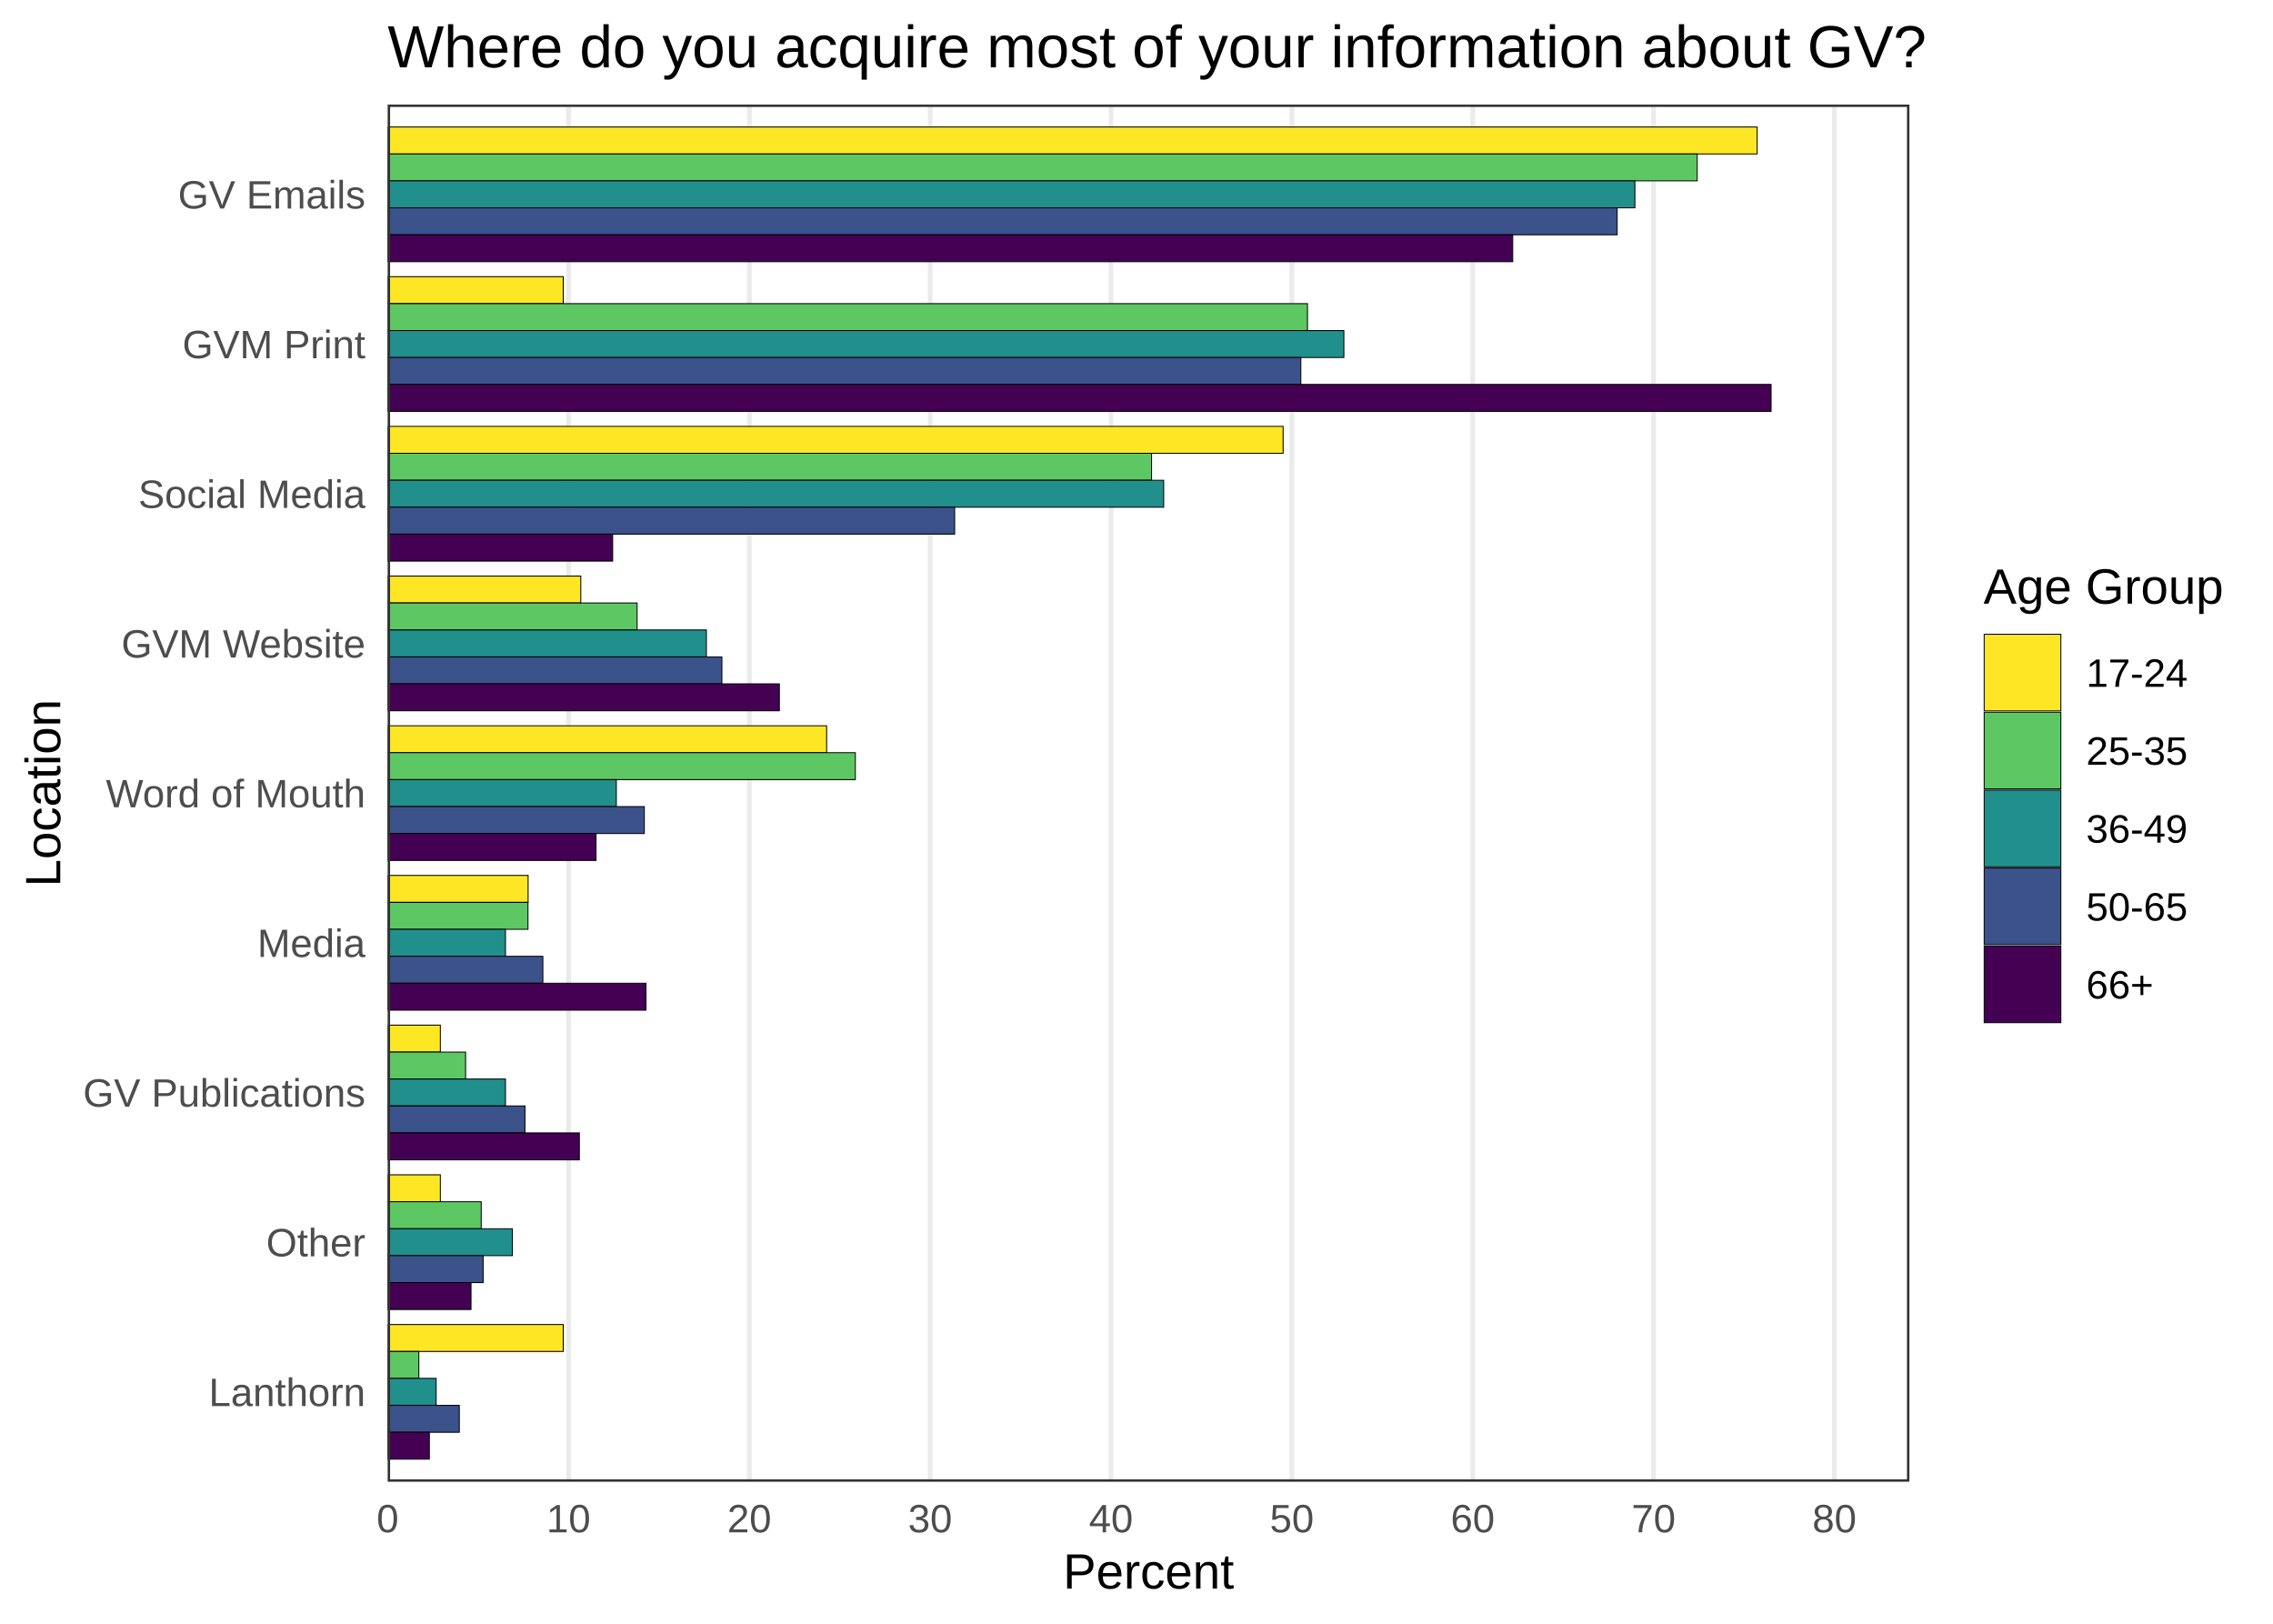
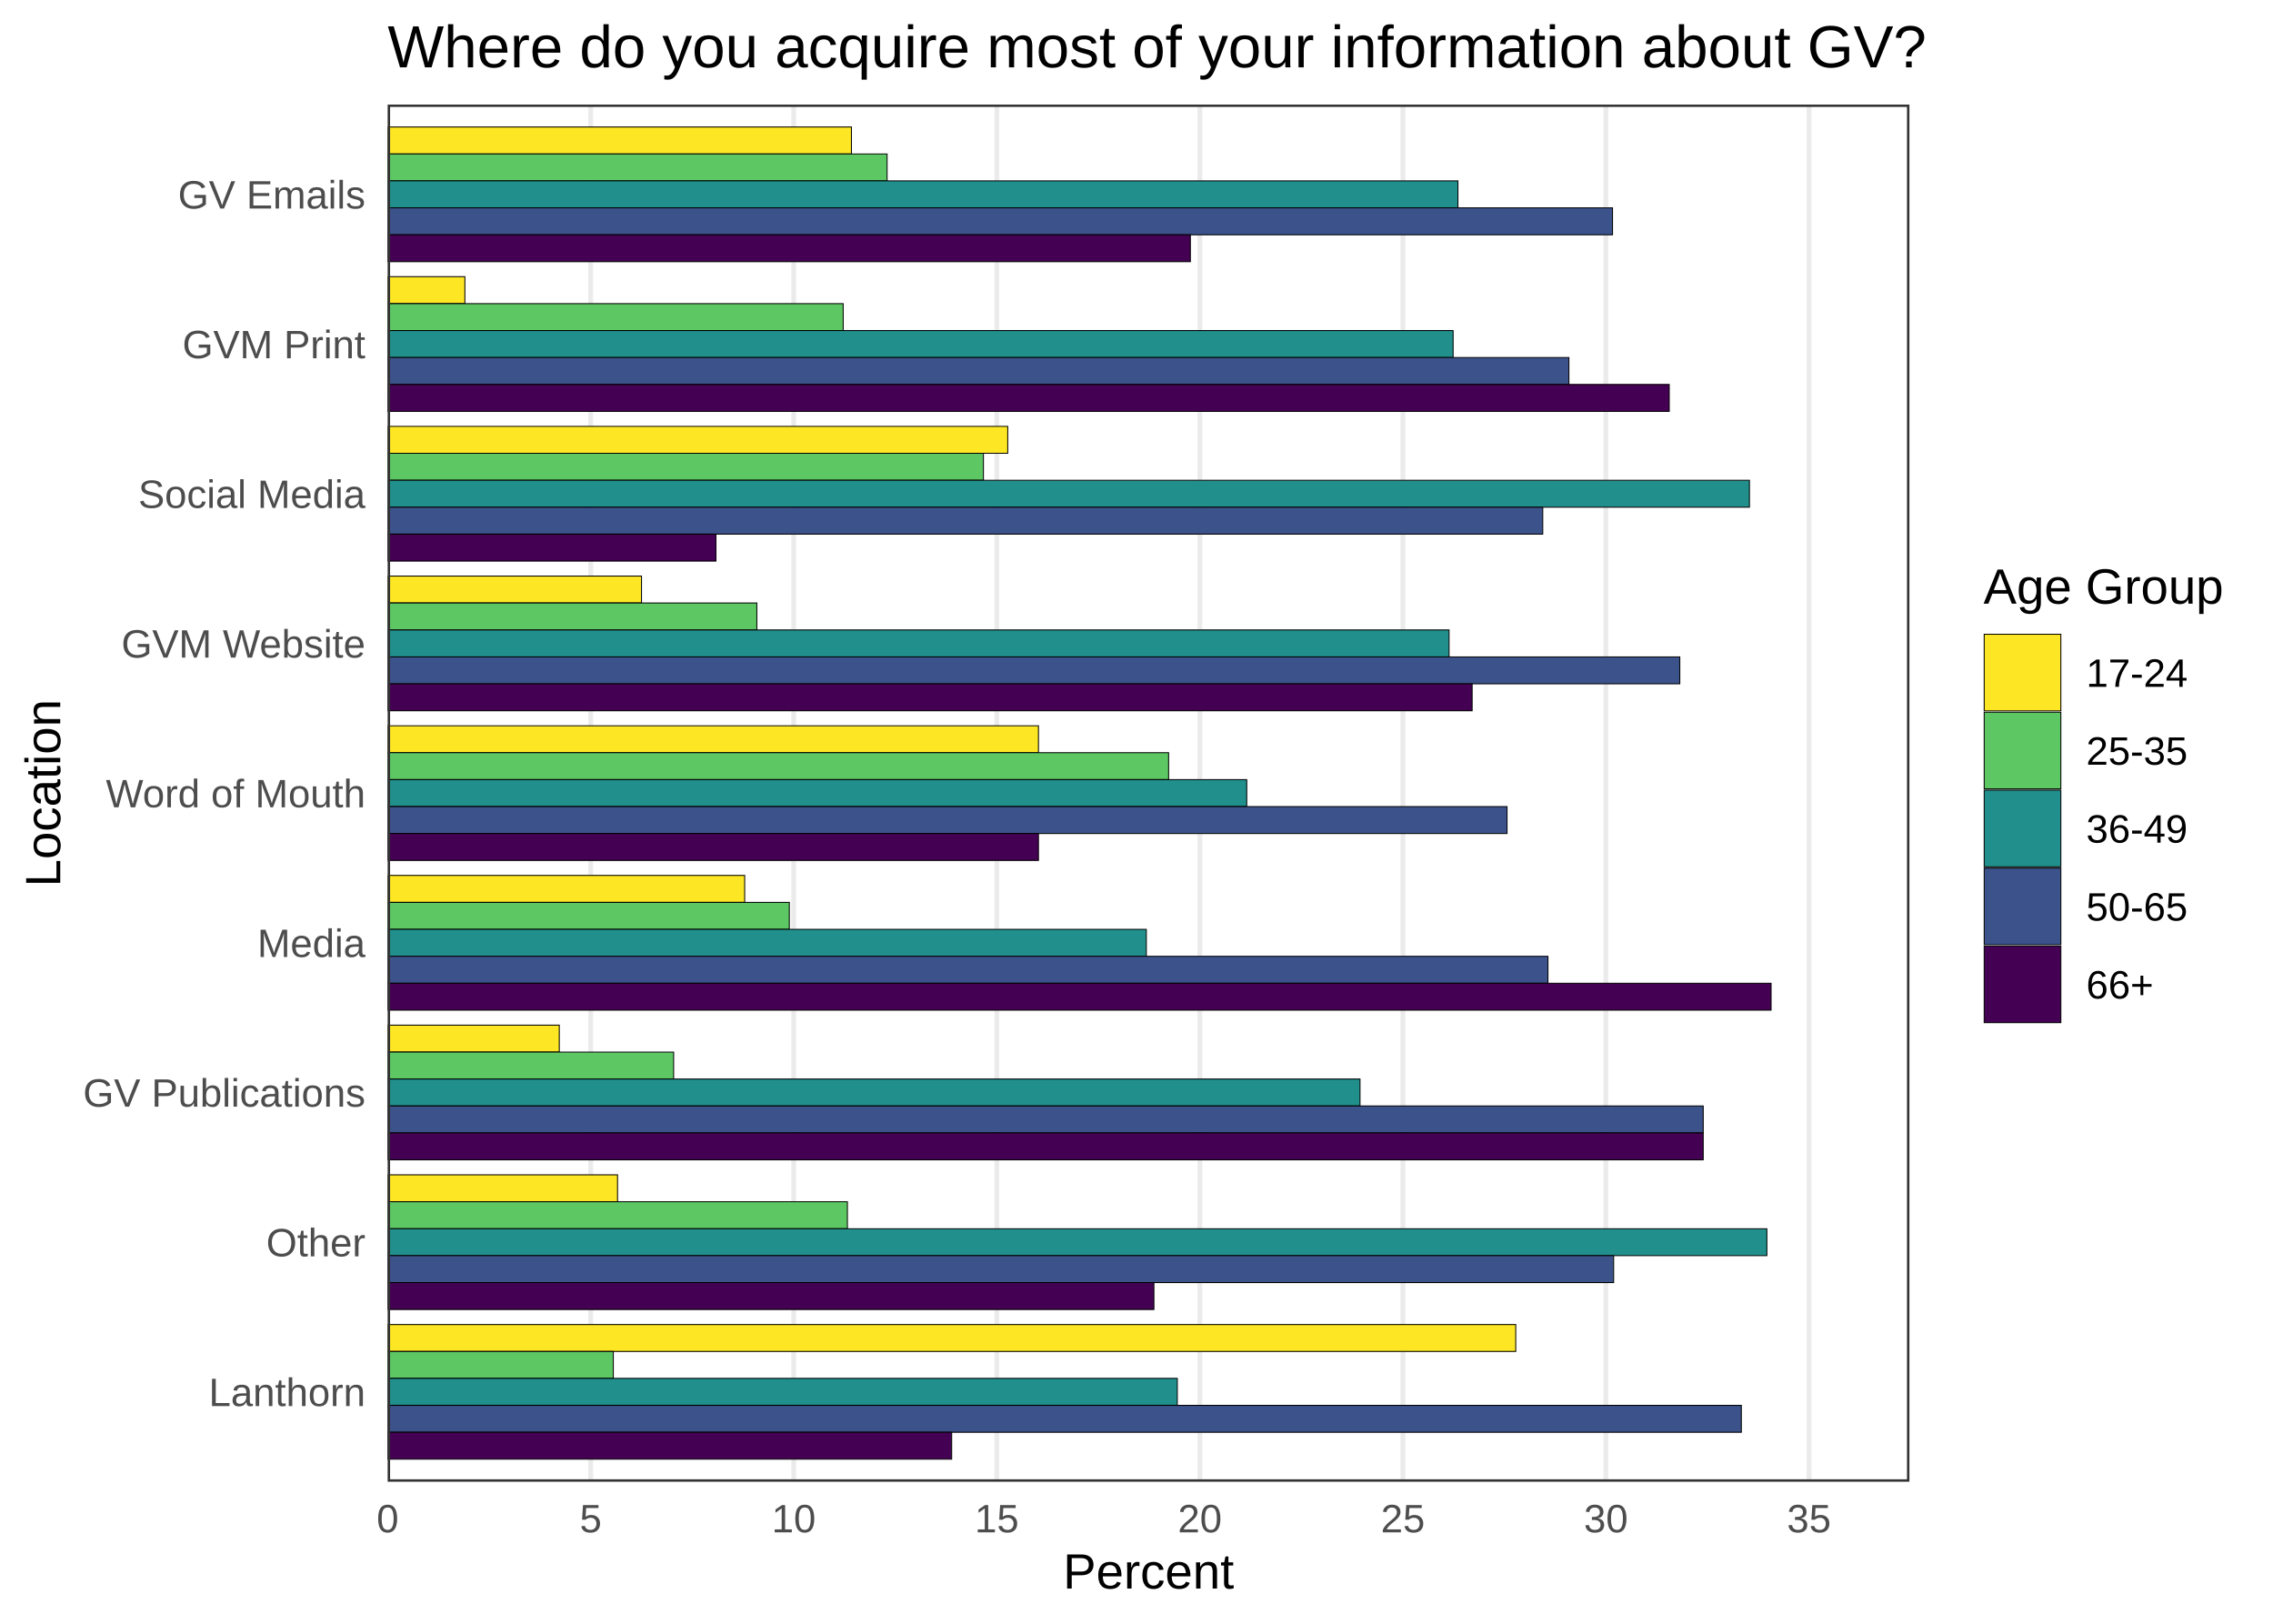
<svg xmlns="http://www.w3.org/2000/svg" class="svglite" width="504.00pt" height="360.00pt" viewBox="0 0 504.00 360.00">
  <defs>
    <style type="text/css">
    .svglite line, .svglite polyline, .svglite polygon, .svglite path, .svglite rect, .svglite circle {
      fill: none;
      stroke: #000000;
      stroke-linecap: round;
      stroke-linejoin: round;
      stroke-miterlimit: 10.00;
    }
    .svglite text {
      white-space: pre;
    }
  </style>
  </defs>
  <rect width="100%" height="100%" style="stroke: none; fill: #FFFFFF;" />
  <defs>
    <clipPath id="cpMC4wMHw1MDQuMDB8MC4wMHwzNjAuMDA=">
      <rect x="0.00" y="0.00" width="504.00" height="360.00" />
    </clipPath>
  </defs>
  <g clip-path="url(#cpMC4wMHw1MDQuMDB8MC4wMHwzNjAuMDA=)">
    <rect x="0.00" y="0.00" width="504.00" height="360.00" style="stroke-width: 1.07; stroke: #FFFFFF; fill: #FFFFFF;" />
  </g>
  <defs>
    <clipPath id="cpODUuOTZ8NDIzLjM4fDIzLjE4fDMyOC41MA==">
      <rect x="85.96" y="23.18" width="337.42" height="305.33" />
    </clipPath>
  </defs>
  <g clip-path="url(#cpODUuOTZ8NDIzLjM4fDIzLjE4fDMyOC41MA==)">
    <rect x="85.96" y="23.18" width="337.42" height="305.33" style="stroke-width: 1.07; stroke: none; fill: #FFFFFF;" />
    <polyline points="85.96,328.50 85.96,23.18 " style="stroke-width: 1.07; stroke: #EBEBEB; stroke-linecap: butt;" />
-     <polyline points="126.06,328.50 126.06,23.18 " style="stroke-width: 1.07; stroke: #EBEBEB; stroke-linecap: butt;" />
-     <polyline points="166.16,328.50 166.16,23.18 " style="stroke-width: 1.07; stroke: #EBEBEB; stroke-linecap: butt;" />
-     <polyline points="206.25,328.50 206.25,23.18 " style="stroke-width: 1.07; stroke: #EBEBEB; stroke-linecap: butt;" />
-     <polyline points="246.35,328.50 246.35,23.18 " style="stroke-width: 1.07; stroke: #EBEBEB; stroke-linecap: butt;" />
-     <polyline points="286.45,328.50 286.45,23.18 " style="stroke-width: 1.07; stroke: #EBEBEB; stroke-linecap: butt;" />
-     <polyline points="326.55,328.50 326.55,23.18 " style="stroke-width: 1.07; stroke: #EBEBEB; stroke-linecap: butt;" />
-     <polyline points="366.65,328.50 366.65,23.18 " style="stroke-width: 1.07; stroke: #EBEBEB; stroke-linecap: butt;" />
-     <polyline points="406.75,328.50 406.75,23.18 " style="stroke-width: 1.07; stroke: #EBEBEB; stroke-linecap: butt;" />
-     <rect x="85.96" y="28.16" width="303.66" height="5.97" style="stroke-width: 0.21; stroke-linecap: butt; stroke-linejoin: miter; fill: #FDE725;" />
-     <rect x="85.96" y="227.28" width="11.68" height="5.97" style="stroke-width: 0.21; stroke-linecap: butt; stroke-linejoin: miter; fill: #FDE725;" />
-     <rect x="85.96" y="61.34" width="38.93" height="5.97" style="stroke-width: 0.21; stroke-linecap: butt; stroke-linejoin: miter; fill: #FDE725;" />
-     <rect x="85.96" y="127.72" width="42.82" height="5.97" style="stroke-width: 0.21; stroke-linecap: butt; stroke-linejoin: miter; fill: #FDE725;" />
-     <rect x="85.96" y="293.66" width="38.93" height="5.97" style="stroke-width: 0.21; stroke-linecap: butt; stroke-linejoin: miter; fill: #FDE725;" />
-     <rect x="85.96" y="194.09" width="31.14" height="5.97" style="stroke-width: 0.21; stroke-linecap: butt; stroke-linejoin: miter; fill: #FDE725;" />
-     <rect x="85.96" y="260.47" width="11.68" height="5.97" style="stroke-width: 0.21; stroke-linecap: butt; stroke-linejoin: miter; fill: #FDE725;" />
-     <rect x="85.96" y="94.53" width="198.55" height="5.97" style="stroke-width: 0.21; stroke-linecap: butt; stroke-linejoin: miter; fill: #FDE725;" />
-     <rect x="85.96" y="160.91" width="97.33" height="5.97" style="stroke-width: 0.21; stroke-linecap: butt; stroke-linejoin: miter; fill: #FDE725;" />
-     <rect x="85.96" y="34.13" width="290.37" height="5.97" style="stroke-width: 0.21; stroke-linecap: butt; stroke-linejoin: miter; fill: #5DC863;" />
-     <rect x="85.96" y="233.26" width="17.28" height="5.97" style="stroke-width: 0.21; stroke-linecap: butt; stroke-linejoin: miter; fill: #5DC863;" />
-     <rect x="85.96" y="67.32" width="203.95" height="5.97" style="stroke-width: 0.21; stroke-linecap: butt; stroke-linejoin: miter; fill: #5DC863;" />
-     <rect x="85.96" y="133.69" width="55.31" height="5.97" style="stroke-width: 0.21; stroke-linecap: butt; stroke-linejoin: miter; fill: #5DC863;" />
-     <rect x="85.96" y="299.63" width="6.91" height="5.97" style="stroke-width: 0.21; stroke-linecap: butt; stroke-linejoin: miter; fill: #5DC863;" />
-     <rect x="85.96" y="200.07" width="31.11" height="5.97" style="stroke-width: 0.21; stroke-linecap: butt; stroke-linejoin: miter; fill: #5DC863;" />
-     <rect x="85.96" y="266.44" width="20.74" height="5.97" style="stroke-width: 0.21; stroke-linecap: butt; stroke-linejoin: miter; fill: #5DC863;" />
-     <rect x="85.96" y="100.50" width="169.38" height="5.97" style="stroke-width: 0.21; stroke-linecap: butt; stroke-linejoin: miter; fill: #5DC863;" />
-     <rect x="85.96" y="166.88" width="103.70" height="5.97" style="stroke-width: 0.21; stroke-linecap: butt; stroke-linejoin: miter; fill: #5DC863;" />
-     <rect x="85.96" y="40.10" width="276.55" height="5.97" style="stroke-width: 0.21; stroke-linecap: butt; stroke-linejoin: miter; fill: #21908C;" />
-     <rect x="85.96" y="239.23" width="26.12" height="5.97" style="stroke-width: 0.21; stroke-linecap: butt; stroke-linejoin: miter; fill: #21908C;" />
-     <rect x="85.96" y="73.29" width="212.02" height="5.97" style="stroke-width: 0.21; stroke-linecap: butt; stroke-linejoin: miter; fill: #21908C;" />
-     <rect x="85.96" y="139.67" width="70.67" height="5.97" style="stroke-width: 0.21; stroke-linecap: butt; stroke-linejoin: miter; fill: #21908C;" />
-     <rect x="85.96" y="305.60" width="10.75" height="5.97" style="stroke-width: 0.21; stroke-linecap: butt; stroke-linejoin: miter; fill: #21908C;" />
-     <rect x="85.96" y="206.04" width="26.12" height="5.97" style="stroke-width: 0.21; stroke-linecap: butt; stroke-linejoin: miter; fill: #21908C;" />
-     <rect x="85.96" y="272.42" width="27.65" height="5.97" style="stroke-width: 0.21; stroke-linecap: butt; stroke-linejoin: miter; fill: #21908C;" />
-     <rect x="85.96" y="106.48" width="172.07" height="5.97" style="stroke-width: 0.21; stroke-linecap: butt; stroke-linejoin: miter; fill: #21908C;" />
-     <rect x="85.96" y="172.85" width="50.70" height="5.97" style="stroke-width: 0.21; stroke-linecap: butt; stroke-linejoin: miter; fill: #21908C;" />
-     <rect x="85.96" y="46.08" width="272.62" height="5.97" style="stroke-width: 0.21; stroke-linecap: butt; stroke-linejoin: miter; fill: #3B528B;" />
-     <rect x="85.96" y="245.20" width="30.44" height="5.97" style="stroke-width: 0.21; stroke-linecap: butt; stroke-linejoin: miter; fill: #3B528B;" />
-     <rect x="85.96" y="79.26" width="202.48" height="5.97" style="stroke-width: 0.21; stroke-linecap: butt; stroke-linejoin: miter; fill: #3B528B;" />
-     <rect x="85.96" y="145.64" width="74.11" height="5.97" style="stroke-width: 0.21; stroke-linecap: butt; stroke-linejoin: miter; fill: #3B528B;" />
-     <rect x="85.96" y="311.58" width="15.88" height="5.97" style="stroke-width: 0.21; stroke-linecap: butt; stroke-linejoin: miter; fill: #3B528B;" />
-     <rect x="85.96" y="212.02" width="34.41" height="5.97" style="stroke-width: 0.21; stroke-linecap: butt; stroke-linejoin: miter; fill: #3B528B;" />
-     <rect x="85.96" y="278.39" width="21.17" height="5.97" style="stroke-width: 0.21; stroke-linecap: butt; stroke-linejoin: miter; fill: #3B528B;" />
-     <rect x="85.96" y="112.45" width="125.72" height="5.97" style="stroke-width: 0.21; stroke-linecap: butt; stroke-linejoin: miter; fill: #3B528B;" />
-     <rect x="85.96" y="178.83" width="56.91" height="5.97" style="stroke-width: 0.21; stroke-linecap: butt; stroke-linejoin: miter; fill: #3B528B;" />
-     <rect x="85.96" y="52.05" width="249.46" height="5.97" style="stroke-width: 0.21; stroke-linecap: butt; stroke-linejoin: miter; fill: #440154;" />
-     <rect x="85.96" y="251.18" width="42.50" height="5.97" style="stroke-width: 0.21; stroke-linecap: butt; stroke-linejoin: miter; fill: #440154;" />
-     <rect x="85.96" y="85.24" width="306.75" height="5.97" style="stroke-width: 0.21; stroke-linecap: butt; stroke-linejoin: miter; fill: #440154;" />
-     <rect x="85.96" y="151.61" width="86.85" height="5.97" style="stroke-width: 0.21; stroke-linecap: butt; stroke-linejoin: miter; fill: #440154;" />
-     <rect x="85.96" y="317.55" width="9.24" height="5.97" style="stroke-width: 0.21; stroke-linecap: butt; stroke-linejoin: miter; fill: #440154;" />
-     <rect x="85.96" y="217.99" width="57.28" height="5.97" style="stroke-width: 0.21; stroke-linecap: butt; stroke-linejoin: miter; fill: #440154;" />
-     <rect x="85.96" y="284.36" width="18.48" height="5.97" style="stroke-width: 0.21; stroke-linecap: butt; stroke-linejoin: miter; fill: #440154;" />
-     <rect x="85.96" y="118.43" width="49.89" height="5.97" style="stroke-width: 0.21; stroke-linecap: butt; stroke-linejoin: miter; fill: #440154;" />
-     <rect x="85.96" y="184.80" width="46.20" height="5.97" style="stroke-width: 0.21; stroke-linecap: butt; stroke-linejoin: miter; fill: #440154;" />
+     <polyline points="130.98,328.50 130.98,23.18 " style="stroke-width: 1.07; stroke: #EBEBEB; stroke-linecap: butt;" />
+     <polyline points="176.00,328.50 176.00,23.18 " style="stroke-width: 1.07; stroke: #EBEBEB; stroke-linecap: butt;" />
+     <polyline points="221.03,328.50 221.03,23.18 " style="stroke-width: 1.07; stroke: #EBEBEB; stroke-linecap: butt;" />
+     <polyline points="266.05,328.50 266.05,23.18 " style="stroke-width: 1.07; stroke: #EBEBEB; stroke-linecap: butt;" />
+     <polyline points="311.07,328.50 311.07,23.18 " style="stroke-width: 1.07; stroke: #EBEBEB; stroke-linecap: butt;" />
+     <polyline points="356.09,328.50 356.09,23.18 " style="stroke-width: 1.07; stroke: #EBEBEB; stroke-linecap: butt;" />
+     <polyline points="401.12,328.50 401.12,23.18 " style="stroke-width: 1.07; stroke: #EBEBEB; stroke-linecap: butt;" />
+     <rect x="85.96" y="28.16" width="102.83" height="5.97" style="stroke-width: 0.21; stroke-linecap: butt; stroke-linejoin: miter; fill: #FDE725;" />
+     <rect x="85.96" y="227.28" width="38.05" height="5.97" style="stroke-width: 0.21; stroke-linecap: butt; stroke-linejoin: miter; fill: #FDE725;" />
+     <rect x="85.96" y="61.34" width="17.12" height="5.97" style="stroke-width: 0.21; stroke-linecap: butt; stroke-linejoin: miter; fill: #FDE725;" />
+     <rect x="85.96" y="127.72" width="56.28" height="5.97" style="stroke-width: 0.21; stroke-linecap: butt; stroke-linejoin: miter; fill: #FDE725;" />
+     <rect x="85.96" y="293.66" width="250.13" height="5.97" style="stroke-width: 0.21; stroke-linecap: butt; stroke-linejoin: miter; fill: #FDE725;" />
+     <rect x="85.96" y="194.09" width="79.16" height="5.97" style="stroke-width: 0.21; stroke-linecap: butt; stroke-linejoin: miter; fill: #FDE725;" />
+     <rect x="85.96" y="260.47" width="50.97" height="5.97" style="stroke-width: 0.21; stroke-linecap: butt; stroke-linejoin: miter; fill: #FDE725;" />
+     <rect x="85.96" y="94.53" width="137.49" height="5.97" style="stroke-width: 0.21; stroke-linecap: butt; stroke-linejoin: miter; fill: #FDE725;" />
+     <rect x="85.96" y="160.91" width="144.30" height="5.97" style="stroke-width: 0.21; stroke-linecap: butt; stroke-linejoin: miter; fill: #FDE725;" />
+     <rect x="85.96" y="34.13" width="110.74" height="5.97" style="stroke-width: 0.21; stroke-linecap: butt; stroke-linejoin: miter; fill: #5DC863;" />
+     <rect x="85.96" y="233.26" width="63.41" height="5.97" style="stroke-width: 0.21; stroke-linecap: butt; stroke-linejoin: miter; fill: #5DC863;" />
+     <rect x="85.96" y="67.32" width="101.00" height="5.97" style="stroke-width: 0.21; stroke-linecap: butt; stroke-linejoin: miter; fill: #5DC863;" />
+     <rect x="85.96" y="133.69" width="81.86" height="5.97" style="stroke-width: 0.21; stroke-linecap: butt; stroke-linejoin: miter; fill: #5DC863;" />
+     <rect x="85.96" y="299.63" width="50.03" height="5.97" style="stroke-width: 0.21; stroke-linecap: butt; stroke-linejoin: miter; fill: #5DC863;" />
+     <rect x="85.96" y="200.07" width="89.06" height="5.97" style="stroke-width: 0.21; stroke-linecap: butt; stroke-linejoin: miter; fill: #5DC863;" />
+     <rect x="85.96" y="266.44" width="101.94" height="5.97" style="stroke-width: 0.21; stroke-linecap: butt; stroke-linejoin: miter; fill: #5DC863;" />
+     <rect x="85.96" y="100.50" width="132.10" height="5.97" style="stroke-width: 0.21; stroke-linecap: butt; stroke-linejoin: miter; fill: #5DC863;" />
+     <rect x="85.96" y="166.88" width="173.16" height="5.97" style="stroke-width: 0.21; stroke-linecap: butt; stroke-linejoin: miter; fill: #5DC863;" />
+     <rect x="85.96" y="40.10" width="237.31" height="5.97" style="stroke-width: 0.21; stroke-linecap: butt; stroke-linejoin: miter; fill: #21908C;" />
+     <rect x="85.96" y="239.23" width="215.60" height="5.97" style="stroke-width: 0.21; stroke-linecap: butt; stroke-linejoin: miter; fill: #21908C;" />
+     <rect x="85.96" y="73.29" width="236.24" height="5.97" style="stroke-width: 0.21; stroke-linecap: butt; stroke-linejoin: miter; fill: #21908C;" />
+     <rect x="85.96" y="139.67" width="235.35" height="5.97" style="stroke-width: 0.21; stroke-linecap: butt; stroke-linejoin: miter; fill: #21908C;" />
+     <rect x="85.96" y="305.60" width="175.09" height="5.97" style="stroke-width: 0.21; stroke-linecap: butt; stroke-linejoin: miter; fill: #21908C;" />
+     <rect x="85.96" y="206.04" width="168.22" height="5.97" style="stroke-width: 0.21; stroke-linecap: butt; stroke-linejoin: miter; fill: #21908C;" />
+     <rect x="85.96" y="272.42" width="305.81" height="5.97" style="stroke-width: 0.21; stroke-linecap: butt; stroke-linejoin: miter; fill: #21908C;" />
+     <rect x="85.96" y="106.48" width="301.95" height="5.97" style="stroke-width: 0.21; stroke-linecap: butt; stroke-linejoin: miter; fill: #21908C;" />
+     <rect x="85.96" y="172.85" width="190.48" height="5.97" style="stroke-width: 0.21; stroke-linecap: butt; stroke-linejoin: miter; fill: #21908C;" />
+     <rect x="85.96" y="46.08" width="271.59" height="5.97" style="stroke-width: 0.21; stroke-linecap: butt; stroke-linejoin: miter; fill: #3B528B;" />
+     <rect x="85.96" y="245.20" width="291.70" height="5.97" style="stroke-width: 0.21; stroke-linecap: butt; stroke-linejoin: miter; fill: #3B528B;" />
+     <rect x="85.96" y="79.26" width="261.92" height="5.97" style="stroke-width: 0.21; stroke-linecap: butt; stroke-linejoin: miter; fill: #3B528B;" />
+     <rect x="85.96" y="145.64" width="286.51" height="5.97" style="stroke-width: 0.21; stroke-linecap: butt; stroke-linejoin: miter; fill: #3B528B;" />
+     <rect x="85.96" y="311.58" width="300.15" height="5.97" style="stroke-width: 0.21; stroke-linecap: butt; stroke-linejoin: miter; fill: #3B528B;" />
+     <rect x="85.96" y="212.02" width="257.27" height="5.97" style="stroke-width: 0.21; stroke-linecap: butt; stroke-linejoin: miter; fill: #3B528B;" />
+     <rect x="85.96" y="278.39" width="271.84" height="5.97" style="stroke-width: 0.21; stroke-linecap: butt; stroke-linejoin: miter; fill: #3B528B;" />
+     <rect x="85.96" y="112.45" width="256.12" height="5.97" style="stroke-width: 0.21; stroke-linecap: butt; stroke-linejoin: miter; fill: #3B528B;" />
+     <rect x="85.96" y="178.83" width="248.20" height="5.97" style="stroke-width: 0.21; stroke-linecap: butt; stroke-linejoin: miter; fill: #3B528B;" />
+     <rect x="85.96" y="52.05" width="177.98" height="5.97" style="stroke-width: 0.21; stroke-linecap: butt; stroke-linejoin: miter; fill: #440154;" />
+     <rect x="85.96" y="251.18" width="291.70" height="5.97" style="stroke-width: 0.21; stroke-linecap: butt; stroke-linejoin: miter; fill: #440154;" />
+     <rect x="85.96" y="85.24" width="284.17" height="5.97" style="stroke-width: 0.21; stroke-linecap: butt; stroke-linejoin: miter; fill: #440154;" />
+     <rect x="85.96" y="151.61" width="240.46" height="5.97" style="stroke-width: 0.21; stroke-linecap: butt; stroke-linejoin: miter; fill: #440154;" />
+     <rect x="85.96" y="317.55" width="125.06" height="5.97" style="stroke-width: 0.21; stroke-linecap: butt; stroke-linejoin: miter; fill: #440154;" />
+     <rect x="85.96" y="217.99" width="306.75" height="5.97" style="stroke-width: 0.21; stroke-linecap: butt; stroke-linejoin: miter; fill: #440154;" />
+     <rect x="85.96" y="284.36" width="169.90" height="5.97" style="stroke-width: 0.21; stroke-linecap: butt; stroke-linejoin: miter; fill: #440154;" />
+     <rect x="85.96" y="118.43" width="72.79" height="5.97" style="stroke-width: 0.21; stroke-linecap: butt; stroke-linejoin: miter; fill: #440154;" />
+     <rect x="85.96" y="184.80" width="144.30" height="5.97" style="stroke-width: 0.21; stroke-linecap: butt; stroke-linejoin: miter; fill: #440154;" />
    <rect x="85.96" y="23.18" width="337.42" height="305.33" style="stroke-width: 1.07; stroke: #333333;" />
  </g>
  <g clip-path="url(#cpMC4wMHw1MDQuMDB8MC4wMHwzNjAuMDA=)">
    <text x="81.03" y="311.74" text-anchor="end" style="font-size: 8.80px;fill: #4D4D4D; font-family: &quot;Arial&quot;;" textLength="34.75px" lengthAdjust="spacingAndGlyphs">Lanthorn</text>
    <text x="81.03" y="278.55" text-anchor="end" style="font-size: 8.80px;fill: #4D4D4D; font-family: &quot;Arial&quot;;" textLength="22.02px" lengthAdjust="spacingAndGlyphs">Other</text>
    <text x="81.03" y="245.37" text-anchor="end" style="font-size: 8.80px;fill: #4D4D4D; font-family: &quot;Arial&quot;;" textLength="62.61px" lengthAdjust="spacingAndGlyphs">GV Publications</text>
    <text x="81.03" y="212.18" text-anchor="end" style="font-size: 8.80px;fill: #4D4D4D; font-family: &quot;Arial&quot;;" textLength="23.97px" lengthAdjust="spacingAndGlyphs">Media</text>
    <text x="81.03" y="178.99" text-anchor="end" style="font-size: 8.80px;fill: #4D4D4D; font-family: &quot;Arial&quot;;" textLength="57.57px" lengthAdjust="spacingAndGlyphs">Word of Mouth</text>
    <text x="81.03" y="145.80" text-anchor="end" style="font-size: 8.80px;fill: #4D4D4D; font-family: &quot;Arial&quot;;" textLength="54.12px" lengthAdjust="spacingAndGlyphs">GVM Website</text>
    <text x="81.03" y="112.62" text-anchor="end" style="font-size: 8.80px;fill: #4D4D4D; font-family: &quot;Arial&quot;;" textLength="50.38px" lengthAdjust="spacingAndGlyphs">Social Media</text>
    <text x="81.03" y="79.43" text-anchor="end" style="font-size: 8.80px;fill: #4D4D4D; font-family: &quot;Arial&quot;;" textLength="40.59px" lengthAdjust="spacingAndGlyphs">GVM Print</text>
    <text x="81.03" y="46.24" text-anchor="end" style="font-size: 8.80px;fill: #4D4D4D; font-family: &quot;Arial&quot;;" textLength="41.56px" lengthAdjust="spacingAndGlyphs">GV Emails</text>
    <text x="85.96" y="339.74" text-anchor="middle" style="font-size: 8.80px;fill: #4D4D4D; font-family: &quot;Arial&quot;;" textLength="4.90px" lengthAdjust="spacingAndGlyphs">0</text>
-     <text x="126.06" y="339.74" text-anchor="middle" style="font-size: 8.80px;fill: #4D4D4D; font-family: &quot;Arial&quot;;" textLength="9.79px" lengthAdjust="spacingAndGlyphs">10</text>
-     <text x="166.16" y="339.74" text-anchor="middle" style="font-size: 8.80px;fill: #4D4D4D; font-family: &quot;Arial&quot;;" textLength="9.79px" lengthAdjust="spacingAndGlyphs">20</text>
-     <text x="206.25" y="339.74" text-anchor="middle" style="font-size: 8.80px;fill: #4D4D4D; font-family: &quot;Arial&quot;;" textLength="9.79px" lengthAdjust="spacingAndGlyphs">30</text>
-     <text x="246.35" y="339.74" text-anchor="middle" style="font-size: 8.80px;fill: #4D4D4D; font-family: &quot;Arial&quot;;" textLength="9.79px" lengthAdjust="spacingAndGlyphs">40</text>
-     <text x="286.45" y="339.74" text-anchor="middle" style="font-size: 8.80px;fill: #4D4D4D; font-family: &quot;Arial&quot;;" textLength="9.79px" lengthAdjust="spacingAndGlyphs">50</text>
-     <text x="326.55" y="339.74" text-anchor="middle" style="font-size: 8.80px;fill: #4D4D4D; font-family: &quot;Arial&quot;;" textLength="9.79px" lengthAdjust="spacingAndGlyphs">60</text>
-     <text x="366.65" y="339.74" text-anchor="middle" style="font-size: 8.80px;fill: #4D4D4D; font-family: &quot;Arial&quot;;" textLength="9.79px" lengthAdjust="spacingAndGlyphs">70</text>
-     <text x="406.75" y="339.74" text-anchor="middle" style="font-size: 8.80px;fill: #4D4D4D; font-family: &quot;Arial&quot;;" textLength="9.79px" lengthAdjust="spacingAndGlyphs">80</text>
+     <text x="130.98" y="339.74" text-anchor="middle" style="font-size: 8.80px;fill: #4D4D4D; font-family: &quot;Arial&quot;;" textLength="4.90px" lengthAdjust="spacingAndGlyphs">5</text>
+     <text x="176.00" y="339.74" text-anchor="middle" style="font-size: 8.80px;fill: #4D4D4D; font-family: &quot;Arial&quot;;" textLength="9.79px" lengthAdjust="spacingAndGlyphs">10</text>
+     <text x="221.03" y="339.74" text-anchor="middle" style="font-size: 8.80px;fill: #4D4D4D; font-family: &quot;Arial&quot;;" textLength="9.79px" lengthAdjust="spacingAndGlyphs">15</text>
+     <text x="266.05" y="339.74" text-anchor="middle" style="font-size: 8.80px;fill: #4D4D4D; font-family: &quot;Arial&quot;;" textLength="9.79px" lengthAdjust="spacingAndGlyphs">20</text>
+     <text x="311.07" y="339.74" text-anchor="middle" style="font-size: 8.80px;fill: #4D4D4D; font-family: &quot;Arial&quot;;" textLength="9.79px" lengthAdjust="spacingAndGlyphs">25</text>
+     <text x="356.09" y="339.74" text-anchor="middle" style="font-size: 8.80px;fill: #4D4D4D; font-family: &quot;Arial&quot;;" textLength="9.79px" lengthAdjust="spacingAndGlyphs">30</text>
+     <text x="401.12" y="339.74" text-anchor="middle" style="font-size: 8.80px;fill: #4D4D4D; font-family: &quot;Arial&quot;;" textLength="9.79px" lengthAdjust="spacingAndGlyphs">35</text>
    <text x="254.67" y="352.20" text-anchor="middle" style="font-size: 11.00px; font-family: &quot;Arial&quot;;" textLength="37.92px" lengthAdjust="spacingAndGlyphs">Percent</text>
    <text transform="translate(13.36,175.84) rotate(-90)" text-anchor="middle" style="font-size: 11.00px; font-family: &quot;Arial&quot;;" textLength="41.60px" lengthAdjust="spacingAndGlyphs">Location</text>
    <rect x="434.34" y="119.32" width="64.18" height="113.03" style="stroke-width: 1.07; stroke: none; fill: #FFFFFF;" />
    <text x="439.82" y="133.84" style="font-size: 11.00px; font-family: &quot;Arial&quot;;" textLength="53.22px" lengthAdjust="spacingAndGlyphs">Age Group</text>
    <rect x="439.82" y="140.48" width="17.28" height="17.28" style="stroke-width: 1.07; stroke: none; fill: #FFFFFF;" />
    <rect x="439.96" y="140.62" width="17.00" height="17.00" style="stroke-width: 0.21; stroke-linecap: butt; stroke-linejoin: miter; fill: #FDE725;" />
    <rect x="439.82" y="157.76" width="17.28" height="17.28" style="stroke-width: 1.07; stroke: none; fill: #FFFFFF;" />
    <rect x="439.96" y="157.90" width="17.00" height="17.00" style="stroke-width: 0.21; stroke-linecap: butt; stroke-linejoin: miter; fill: #5DC863;" />
    <rect x="439.82" y="175.04" width="17.28" height="17.28" style="stroke-width: 1.07; stroke: none; fill: #FFFFFF;" />
    <rect x="439.96" y="175.18" width="17.00" height="17.00" style="stroke-width: 0.21; stroke-linecap: butt; stroke-linejoin: miter; fill: #21908C;" />
    <rect x="439.82" y="192.32" width="17.28" height="17.28" style="stroke-width: 1.07; stroke: none; fill: #FFFFFF;" />
    <rect x="439.96" y="192.46" width="17.00" height="17.00" style="stroke-width: 0.21; stroke-linecap: butt; stroke-linejoin: miter; fill: #3B528B;" />
    <rect x="439.82" y="209.60" width="17.28" height="17.28" style="stroke-width: 1.07; stroke: none; fill: #FFFFFF;" />
    <rect x="439.96" y="209.74" width="17.00" height="17.00" style="stroke-width: 0.21; stroke-linecap: butt; stroke-linejoin: miter; fill: #440154;" />
    <text x="462.58" y="152.27" style="font-size: 8.80px; font-family: &quot;Arial&quot;;" textLength="22.51px" lengthAdjust="spacingAndGlyphs">17-24</text>
    <text x="462.58" y="169.55" style="font-size: 8.80px; font-family: &quot;Arial&quot;;" textLength="22.51px" lengthAdjust="spacingAndGlyphs">25-35</text>
    <text x="462.58" y="186.83" style="font-size: 8.80px; font-family: &quot;Arial&quot;;" textLength="22.51px" lengthAdjust="spacingAndGlyphs">36-49</text>
    <text x="462.58" y="204.11" style="font-size: 8.80px; font-family: &quot;Arial&quot;;" textLength="22.51px" lengthAdjust="spacingAndGlyphs">50-65</text>
    <text x="462.58" y="221.39" style="font-size: 8.80px; font-family: &quot;Arial&quot;;" textLength="14.93px" lengthAdjust="spacingAndGlyphs">66+</text>
    <text x="85.96" y="14.93" style="font-size: 13.20px; font-family: &quot;Arial&quot;;" textLength="340.95px" lengthAdjust="spacingAndGlyphs">Where do you acquire most of your information about GV?</text>
  </g>
</svg>
